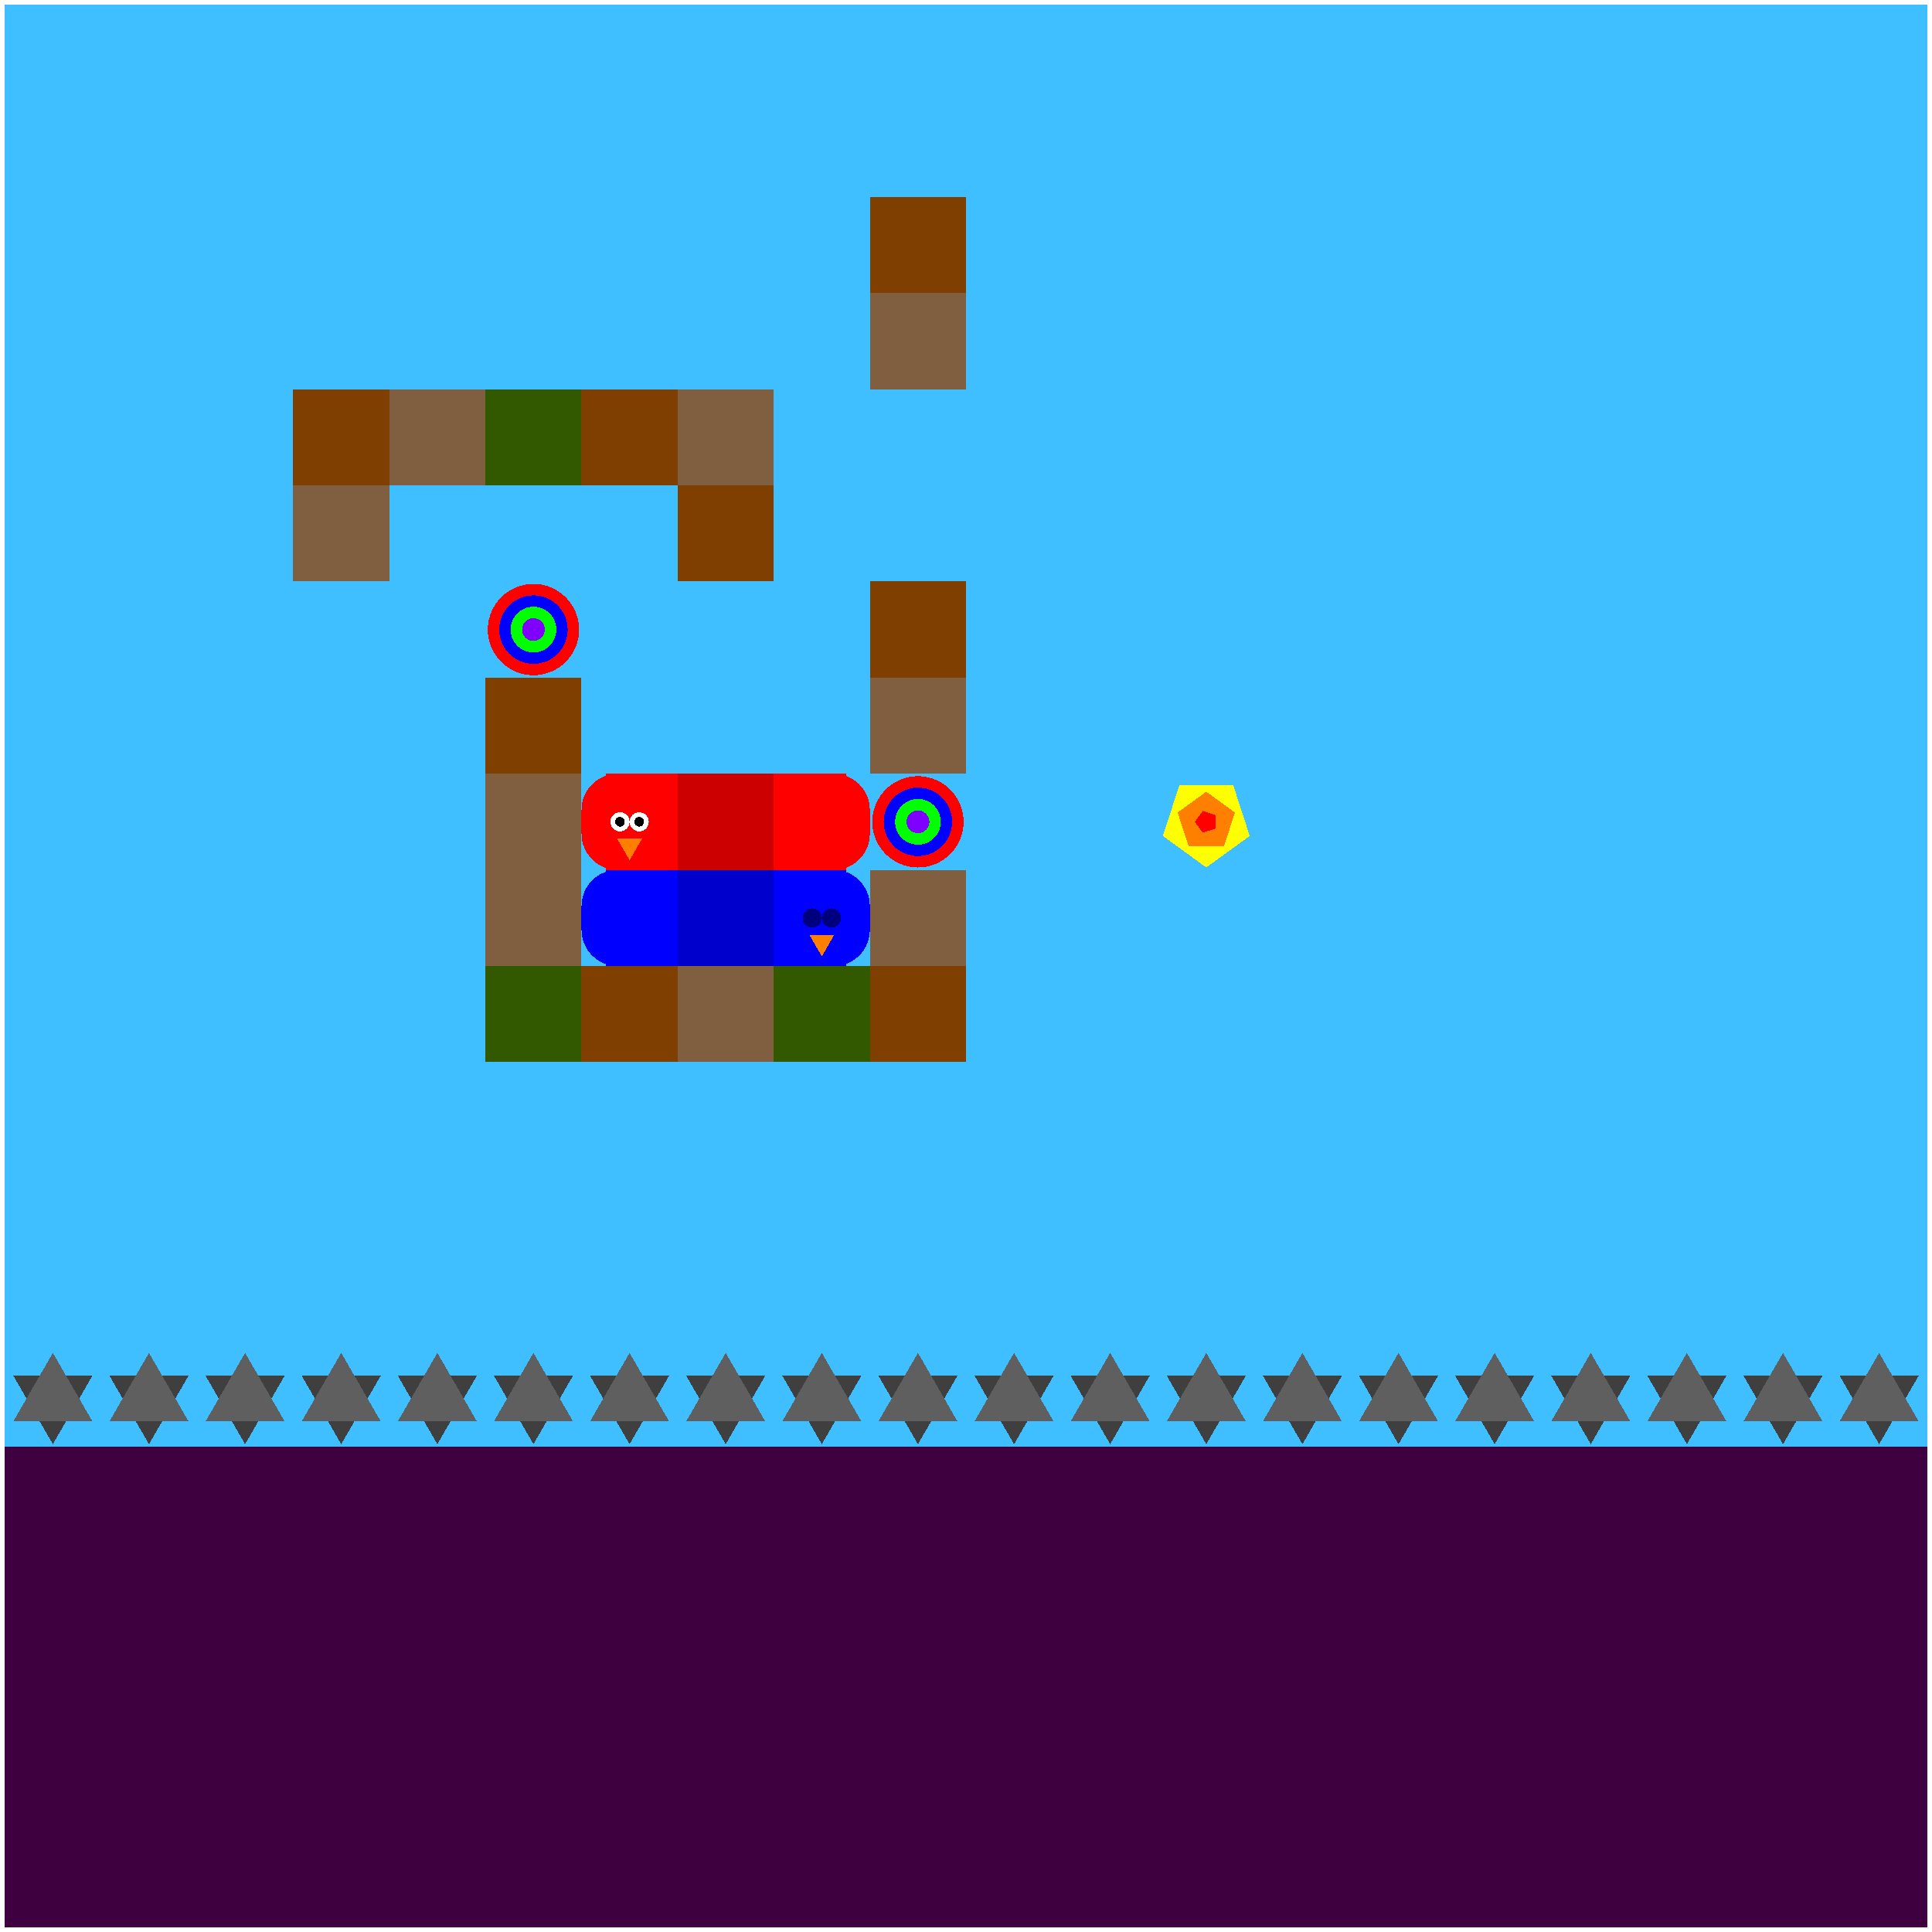
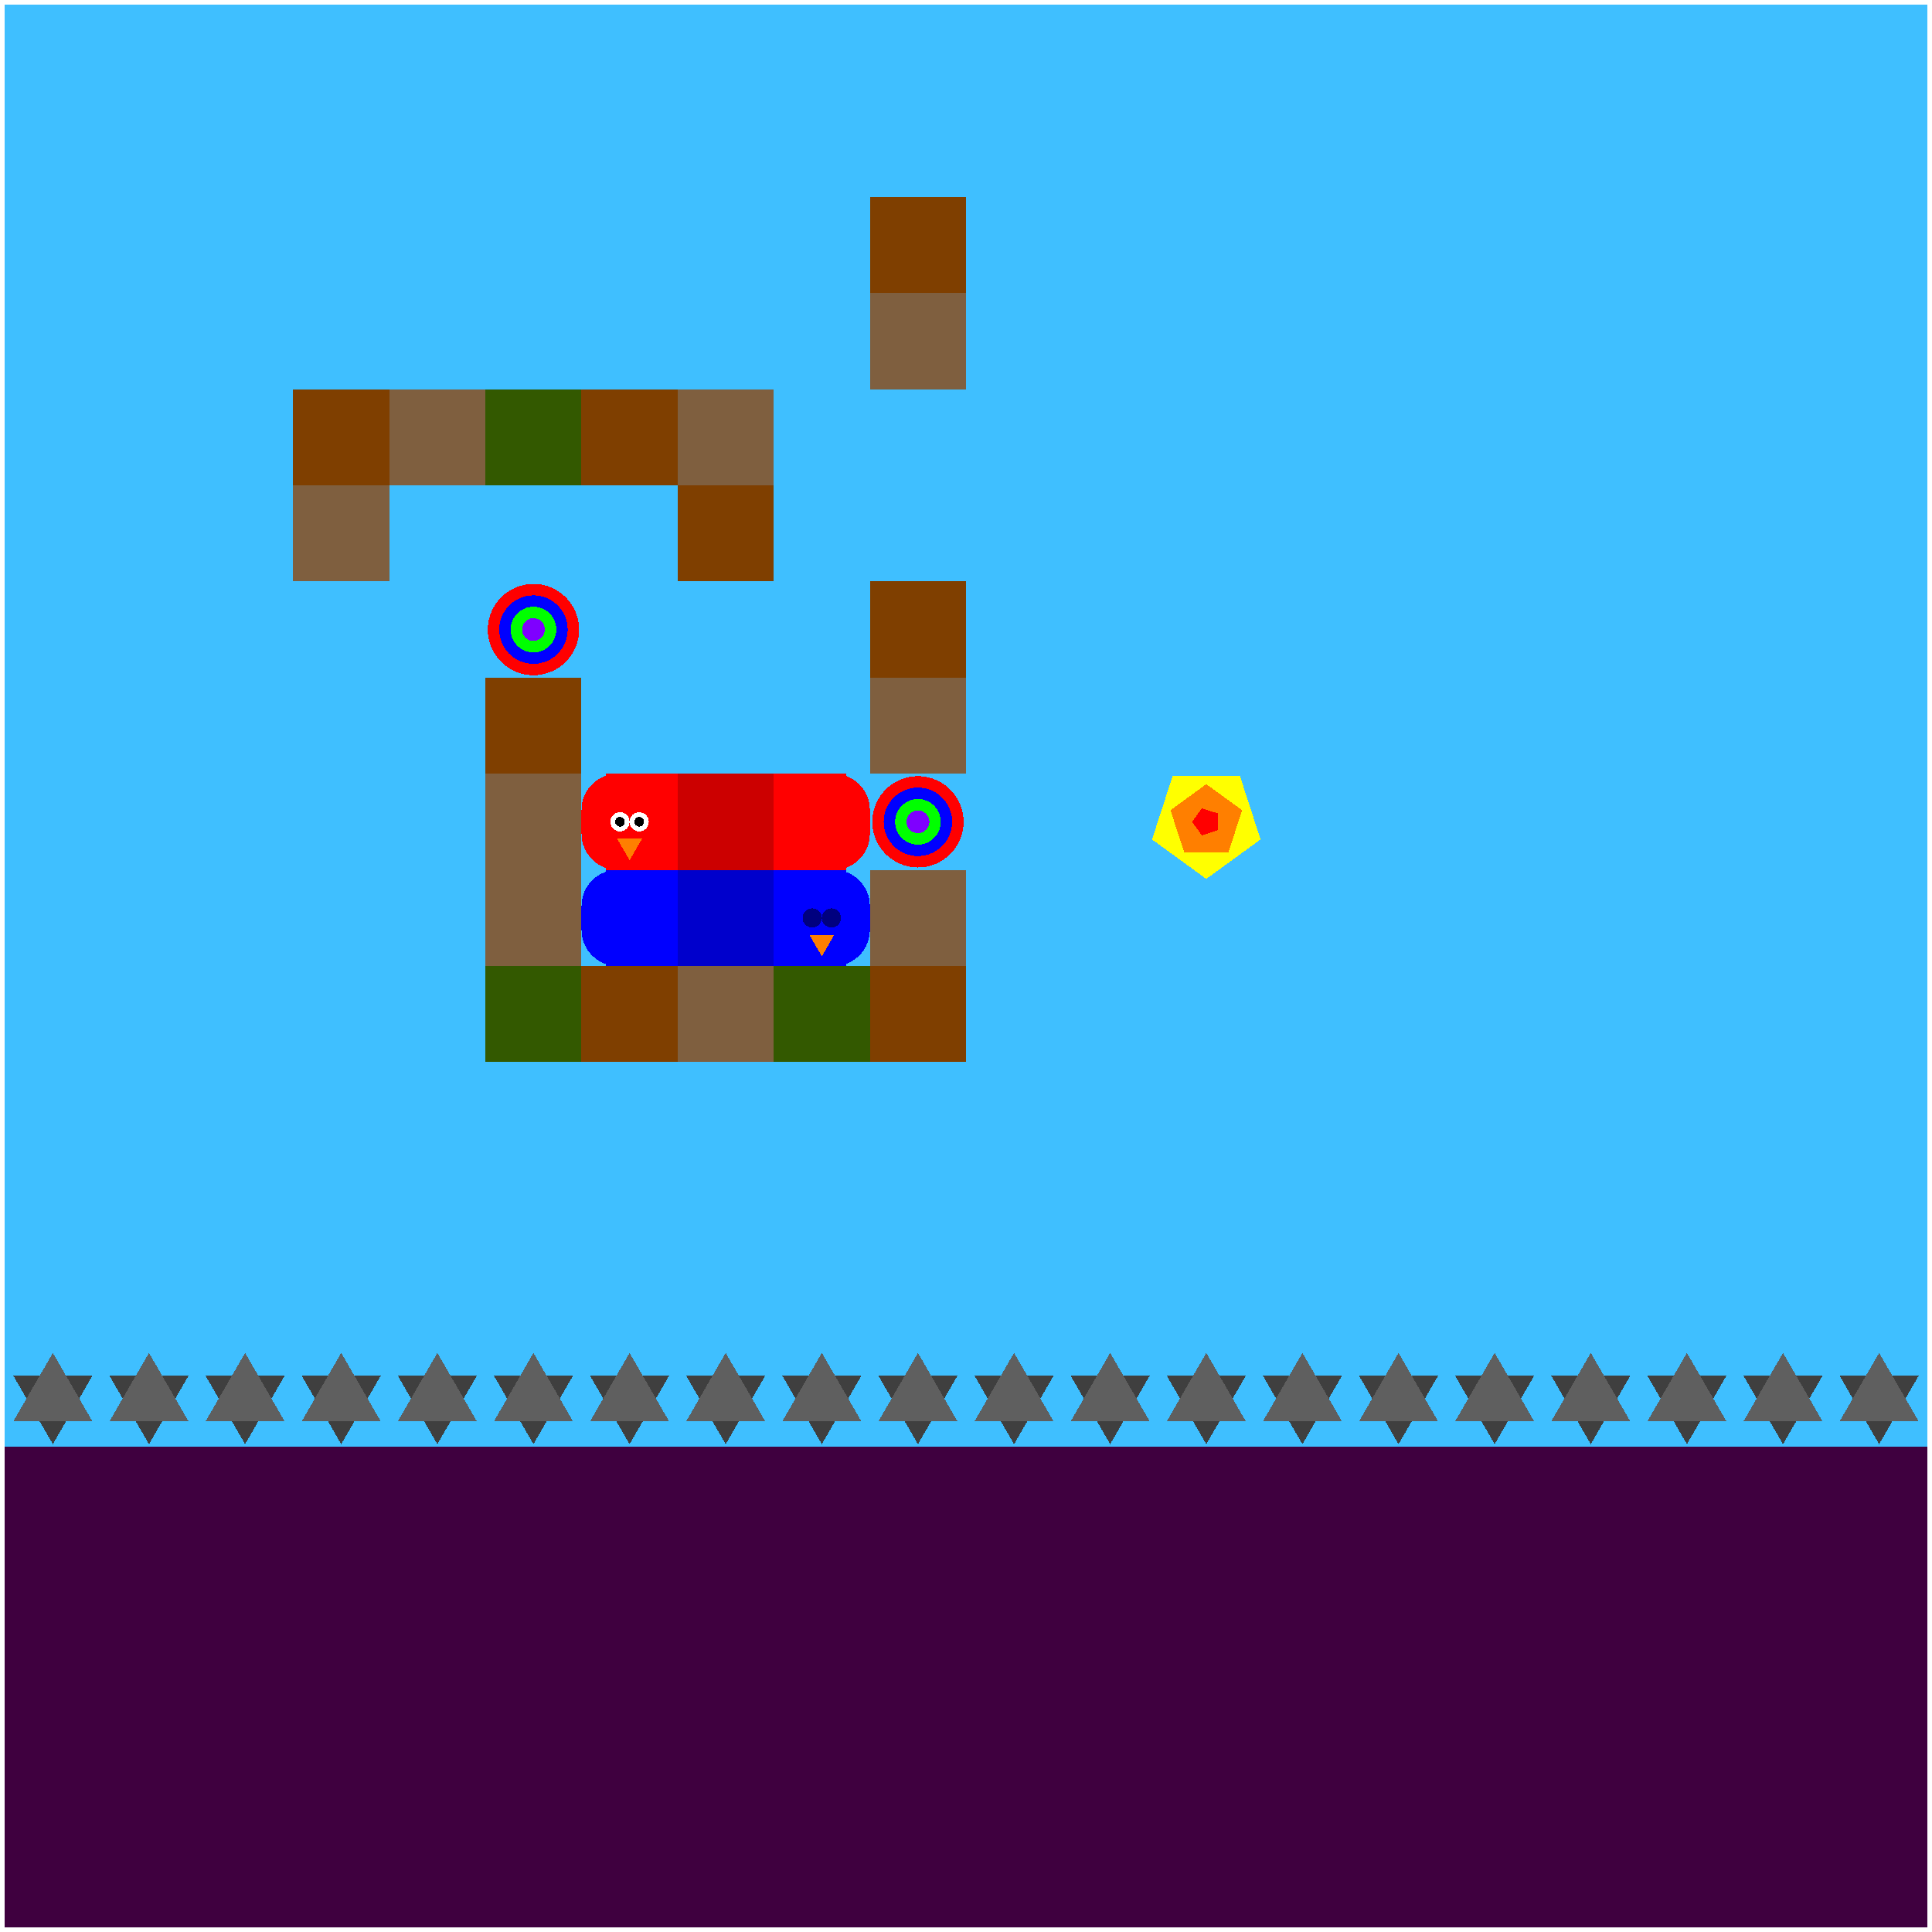
<svg xmlns="http://www.w3.org/2000/svg" version="1.1" width="403" height="403" viewBox="-1 -1 402 402" preserveAspectRatio="none" shape-rendering="crispEdges">
  <rect x="0" y="0" width="400" height="300" style="fill:rgb(63,191,255);" />
  <rect x="0" y="300" width="400" height="100" style="fill:rgb(63,0,63);" />
  <polygon points="10,299.5 18.227,285.25 1.773,285.25 10,299.5 " style="fill:rgb(63,63,63)" />
  <polygon points="18.227,294.75 10,280.5 1.773,294.75 18.227,294.75 " style="fill:rgb(95,95,95)" />
  <polygon points="30,299.5 38.227,285.25 21.773,285.25 30,299.5 " style="fill:rgb(63,63,63)" />
  <polygon points="38.227,294.75 30,280.5 21.773,294.75 38.227,294.75 " style="fill:rgb(95,95,95)" />
  <polygon points="50,299.5 58.227,285.25 41.773,285.25 50,299.5 " style="fill:rgb(63,63,63)" />
  <polygon points="58.227,294.75 50,280.5 41.773,294.75 58.227,294.75 " style="fill:rgb(95,95,95)" />
  <rect x="60" y="80" width="20" height="20" style="fill:rgb(127,63,0);" />
  <rect x="60" y="100" width="20" height="20" style="fill:rgb(127,95,63);" />
  <polygon points="70,299.5 78.227,285.25 61.773,285.25 70,299.5 " style="fill:rgb(63,63,63)" />
  <polygon points="78.227,294.75 70,280.5 61.773,294.75 78.227,294.75 " style="fill:rgb(95,95,95)" />
  <rect x="80" y="80" width="20" height="20" style="fill:rgb(127,95,63);" />
  <polygon points="90,299.5 98.227,285.25 81.773,285.25 90,299.5 " style="fill:rgb(63,63,63)" />
  <polygon points="98.227,294.75 90,280.5 81.773,294.75 98.227,294.75 " style="fill:rgb(95,95,95)" />
  <rect x="100" y="80" width="20" height="20" style="fill:rgb(51,89,0);" />
  <circle cx="110" cy="130" r="9.5" style="fill:rgb(255,0,0);stroke-width:1" />
  <circle cx="110" cy="130" r="7.125" style="fill:rgb(0,0,255);stroke-width:1" />
  <circle cx="110" cy="130" r="4.75" style="fill:rgb(0,255,0);stroke-width:1" />
  <circle cx="110" cy="130" r="2.375" style="fill:rgb(127,0,255);stroke-width:1" />
  <rect x="100" y="140" width="20" height="20" style="fill:rgb(127,63,0);" />
  <g style="fill:rgb(127,95,63);">
    <rect x="100" y="160" width="20" height="20" />
    <rect x="100" y="180" width="20" height="20" />
  </g>
  <rect x="100" y="200" width="20" height="20" style="fill:rgb(51,89,0);" />
  <polygon points="110,299.5 118.227,285.25 101.773,285.25 110,299.5 " style="fill:rgb(63,63,63)" />
  <polygon points="118.227,294.75 110,280.5 101.773,294.75 118.227,294.75 " style="fill:rgb(95,95,95)" />
  <g style="fill:rgb(127,63,0);">
    <rect x="120" y="80" width="20" height="20" />
    <rect x="120" y="200" width="20" height="20" />
  </g>
  <polygon points="130,299.5 138.227,285.25 121.773,285.25 130,299.5 " style="fill:rgb(63,63,63)" />
  <polygon points="138.227,294.75 130,280.5 121.773,294.75 138.227,294.75 " style="fill:rgb(95,95,95)" />
  <rect x="140" y="80" width="20" height="20" style="fill:rgb(127,95,63);" />
  <rect x="140" y="100" width="20" height="20" style="fill:rgb(127,63,0);" />
  <rect x="140" y="200" width="20" height="20" style="fill:rgb(127,95,63);" />
  <polygon points="150,299.5 158.227,285.25 141.773,285.25 150,299.5 " style="fill:rgb(63,63,63)" />
  <polygon points="158.227,294.75 150,280.5 141.773,294.75 158.227,294.75 " style="fill:rgb(95,95,95)" />
  <rect x="160" y="200" width="20" height="20" style="fill:rgb(51,89,0);" />
  <polygon points="170,299.5 178.227,285.25 161.773,285.25 170,299.5 " style="fill:rgb(63,63,63)" />
  <polygon points="178.227,294.75 170,280.5 161.773,294.75 178.227,294.75 " style="fill:rgb(95,95,95)" />
  <rect x="180" y="40" width="20" height="20" style="fill:rgb(127,63,0);" />
  <rect x="180" y="60" width="20" height="20" style="fill:rgb(127,95,63);" />
  <rect x="180" y="120" width="20" height="20" style="fill:rgb(127,63,0);" />
  <rect x="180" y="140" width="20" height="20" style="fill:rgb(127,95,63);" />
  <circle cx="190" cy="170" r="9.5" style="fill:rgb(255,0,0);stroke-width:1" />
  <circle cx="190" cy="170" r="7.125" style="fill:rgb(0,0,255);stroke-width:1" />
  <circle cx="190" cy="170" r="4.75" style="fill:rgb(0,255,0);stroke-width:1" />
  <circle cx="190" cy="170" r="2.375" style="fill:rgb(127,0,255);stroke-width:1" />
  <rect x="180" y="180" width="20" height="20" style="fill:rgb(127,95,63);" />
  <rect x="180" y="200" width="20" height="20" style="fill:rgb(127,63,0);" />
  <polygon points="190,299.5 198.227,285.25 181.773,285.25 190,299.5 " style="fill:rgb(63,63,63)" />
  <polygon points="198.227,294.75 190,280.5 181.773,294.75 198.227,294.75 " style="fill:rgb(95,95,95)" />
  <polygon points="210,299.5 218.227,285.25 201.773,285.25 210,299.5 " style="fill:rgb(63,63,63)" />
  <polygon points="218.227,294.75 210,280.5 201.773,294.75 218.227,294.75 " style="fill:rgb(95,95,95)" />
  <polygon points="230,299.5 238.227,285.25 221.773,285.25 230,299.5 " style="fill:rgb(63,63,63)" />
  <polygon points="238.227,294.75 230,280.5 221.773,294.75 238.227,294.75 " style="fill:rgb(95,95,95)" />
  <polygon points="250,179.5 259.035,172.936 255.584,162.314 244.416,162.314 240.965,172.936 250,179.5 " style="fill:rgb(255,255,0)" />
  <polygon points="253.685,175.073 255.963,168.062 250,163.73 244.037,168.062 246.315,175.073 253.685,175.073 " style="fill:rgb(255,127,0)" />
  <polygon points="251.921,171.396 251.921,168.604 249.266,167.741 247.625,170 249.266,172.259 251.921,171.396 " style="fill:rgb(255,0,0)" />
  <polygon points="250,299.5 258.227,285.25 241.773,285.25 250,299.5 " style="fill:rgb(63,63,63)" />
  <polygon points="258.227,294.75 250,280.5 241.773,294.75 258.227,294.75 " style="fill:rgb(95,95,95)" />
  <polygon points="270,299.5 278.227,285.25 261.773,285.25 270,299.5 " style="fill:rgb(63,63,63)" />
  <polygon points="278.227,294.75 270,280.5 261.773,294.75 278.227,294.75 " style="fill:rgb(95,95,95)" />
  <polygon points="290,299.5 298.227,285.25 281.773,285.25 290,299.5 " style="fill:rgb(63,63,63)" />
  <polygon points="298.227,294.75 290,280.5 281.773,294.75 298.227,294.75 " style="fill:rgb(95,95,95)" />
  <polygon points="310,299.5 318.227,285.25 301.773,285.25 310,299.5 " style="fill:rgb(63,63,63)" />
  <polygon points="318.227,294.75 310,280.5 301.773,294.75 318.227,294.75 " style="fill:rgb(95,95,95)" />
  <polygon points="330,299.5 338.227,285.25 321.773,285.25 330,299.5 " style="fill:rgb(63,63,63)" />
  <polygon points="338.227,294.75 330,280.5 321.773,294.75 338.227,294.75 " style="fill:rgb(95,95,95)" />
  <polygon points="350,299.5 358.227,285.25 341.773,285.25 350,299.5 " style="fill:rgb(63,63,63)" />
  <polygon points="358.227,294.75 350,280.5 341.773,294.75 358.227,294.75 " style="fill:rgb(95,95,95)" />
  <polygon points="370,299.5 378.227,285.25 361.773,285.25 370,299.5 " style="fill:rgb(63,63,63)" />
  <polygon points="378.227,294.75 370,280.5 361.773,294.75 378.227,294.75 " style="fill:rgb(95,95,95)" />
  <polygon points="390,299.5 398.227,285.25 381.773,285.25 390,299.5 " style="fill:rgb(63,63,63)" />
  <polygon points="398.227,294.75 390,280.5 381.773,294.75 398.227,294.75 " style="fill:rgb(95,95,95)" />
+   <polygon points="250,181.875 261.294,173.67 256.98,160.393 243.02,160.393 238.706,173.67 250,181.875 " style="fill:rgb(255,255,0)" />
+   <polygon points="254.607,176.341 257.454,167.578 250,162.162 242.546,167.578 245.393,176.341 254.607,176.341 " style="fill:rgb(255,127,0)" />
+   <polygon points="252.402,171.745 252.402,168.255 249.083,167.177 247.031,170 249.083,172.823 252.402,171.745 " style="fill:rgb(255,0,0)" />
  <g style="fill:rgb(255,0,0);">
    <rect x="120" y="167.5" width="20" height="5" />
    <rect x="127.5" y="160" width="5" height="20" />
  </g>
  <circle cx="127.5" cy="167.5" r="7.5" style="fill:rgb(255,0,0);stroke-width:1" />
  <circle cx="127.5" cy="172.5" r="7.5" style="fill:rgb(255,0,0);stroke-width:1" />
  <g style="fill:rgb(255,0,0);">
    <rect x="125" y="160" width="15" height="15" />
    <rect x="125" y="165" width="15" height="15" />
  </g>
  <circle cx="132" cy="170" r="2" style="fill:rgb(255,255,255);stroke-width:1" />
  <circle cx="132" cy="170" r="1" style="fill:rgb(0,0,0);stroke-width:1" />
  <circle cx="128" cy="170" r="2" style="fill:rgb(255,255,255);stroke-width:1" />
  <circle cx="128" cy="170" r="1" style="fill:rgb(0,0,0);stroke-width:1" />
  <polygon points="127.402,173.5 130,178 132.598,173.5 127.402,173.5 " style="fill:rgb(255,127,0)" />
  <g style="fill:rgb(204,0,0);">
    <rect x="140" y="167.5" width="20" height="5" />
    <rect x="147.5" y="160" width="5" height="20" />
    <rect x="140" y="160" width="15" height="15" />
    <rect x="140" y="165" width="15" height="15" />
    <rect x="145" y="160" width="15" height="15" />
    <rect x="145" y="165" width="15" height="15" />
  </g>
  <g style="fill:rgb(255,0,0);">
    <rect x="160" y="167.5" width="20" height="5" />
    <rect x="167.5" y="160" width="5" height="20" />
    <rect x="160" y="160" width="15" height="15" />
    <rect x="160" y="165" width="15" height="15" />
  </g>
  <circle cx="172.5" cy="167.5" r="7.5" style="fill:rgb(255,0,0);stroke-width:1" />
  <circle cx="172.5" cy="172.5" r="7.5" style="fill:rgb(255,0,0);stroke-width:1" />
  <g style="fill:rgb(0,0,255);">
    <rect x="160" y="187.5" width="20" height="5" />
    <rect x="167.5" y="180" width="5" height="20" />
    <rect x="160" y="180" width="15" height="15" />
    <rect x="160" y="185" width="15" height="15" />
  </g>
  <circle cx="172.5" cy="187.5" r="7.5" style="fill:rgb(0,0,255);stroke-width:1" />
  <circle cx="172.5" cy="192.5" r="7.5" style="fill:rgb(0,0,255);stroke-width:1" />
  <circle cx="172" cy="190" r="2" style="fill:rgb(0,0,127);stroke-width:1" />
  <circle cx="168" cy="190" r="2" style="fill:rgb(0,0,127);stroke-width:1" />
  <polygon points="167.402,193.5 170,198 172.598,193.5 167.402,193.5 " style="fill:rgb(255,127,0)" />
  <g style="fill:rgb(0,0,204);">
    <rect x="140" y="187.5" width="20" height="5" />
    <rect x="147.5" y="180" width="5" height="20" />
    <rect x="140" y="180" width="15" height="15" />
    <rect x="140" y="185" width="15" height="15" />
    <rect x="145" y="180" width="15" height="15" />
    <rect x="145" y="185" width="15" height="15" />
  </g>
  <g style="fill:rgb(0,0,255);">
    <rect x="120" y="187.5" width="20" height="5" />
    <rect x="127.5" y="180" width="5" height="20" />
  </g>
  <circle cx="127.5" cy="187.5" r="7.5" style="fill:rgb(0,0,255);stroke-width:1" />
  <circle cx="127.5" cy="192.5" r="7.5" style="fill:rgb(0,0,255);stroke-width:1" />
  <g style="fill:rgb(0,0,255);">
    <rect x="125" y="180" width="15" height="15" />
    <rect x="125" y="185" width="15" height="15" />
  </g>
</svg>
